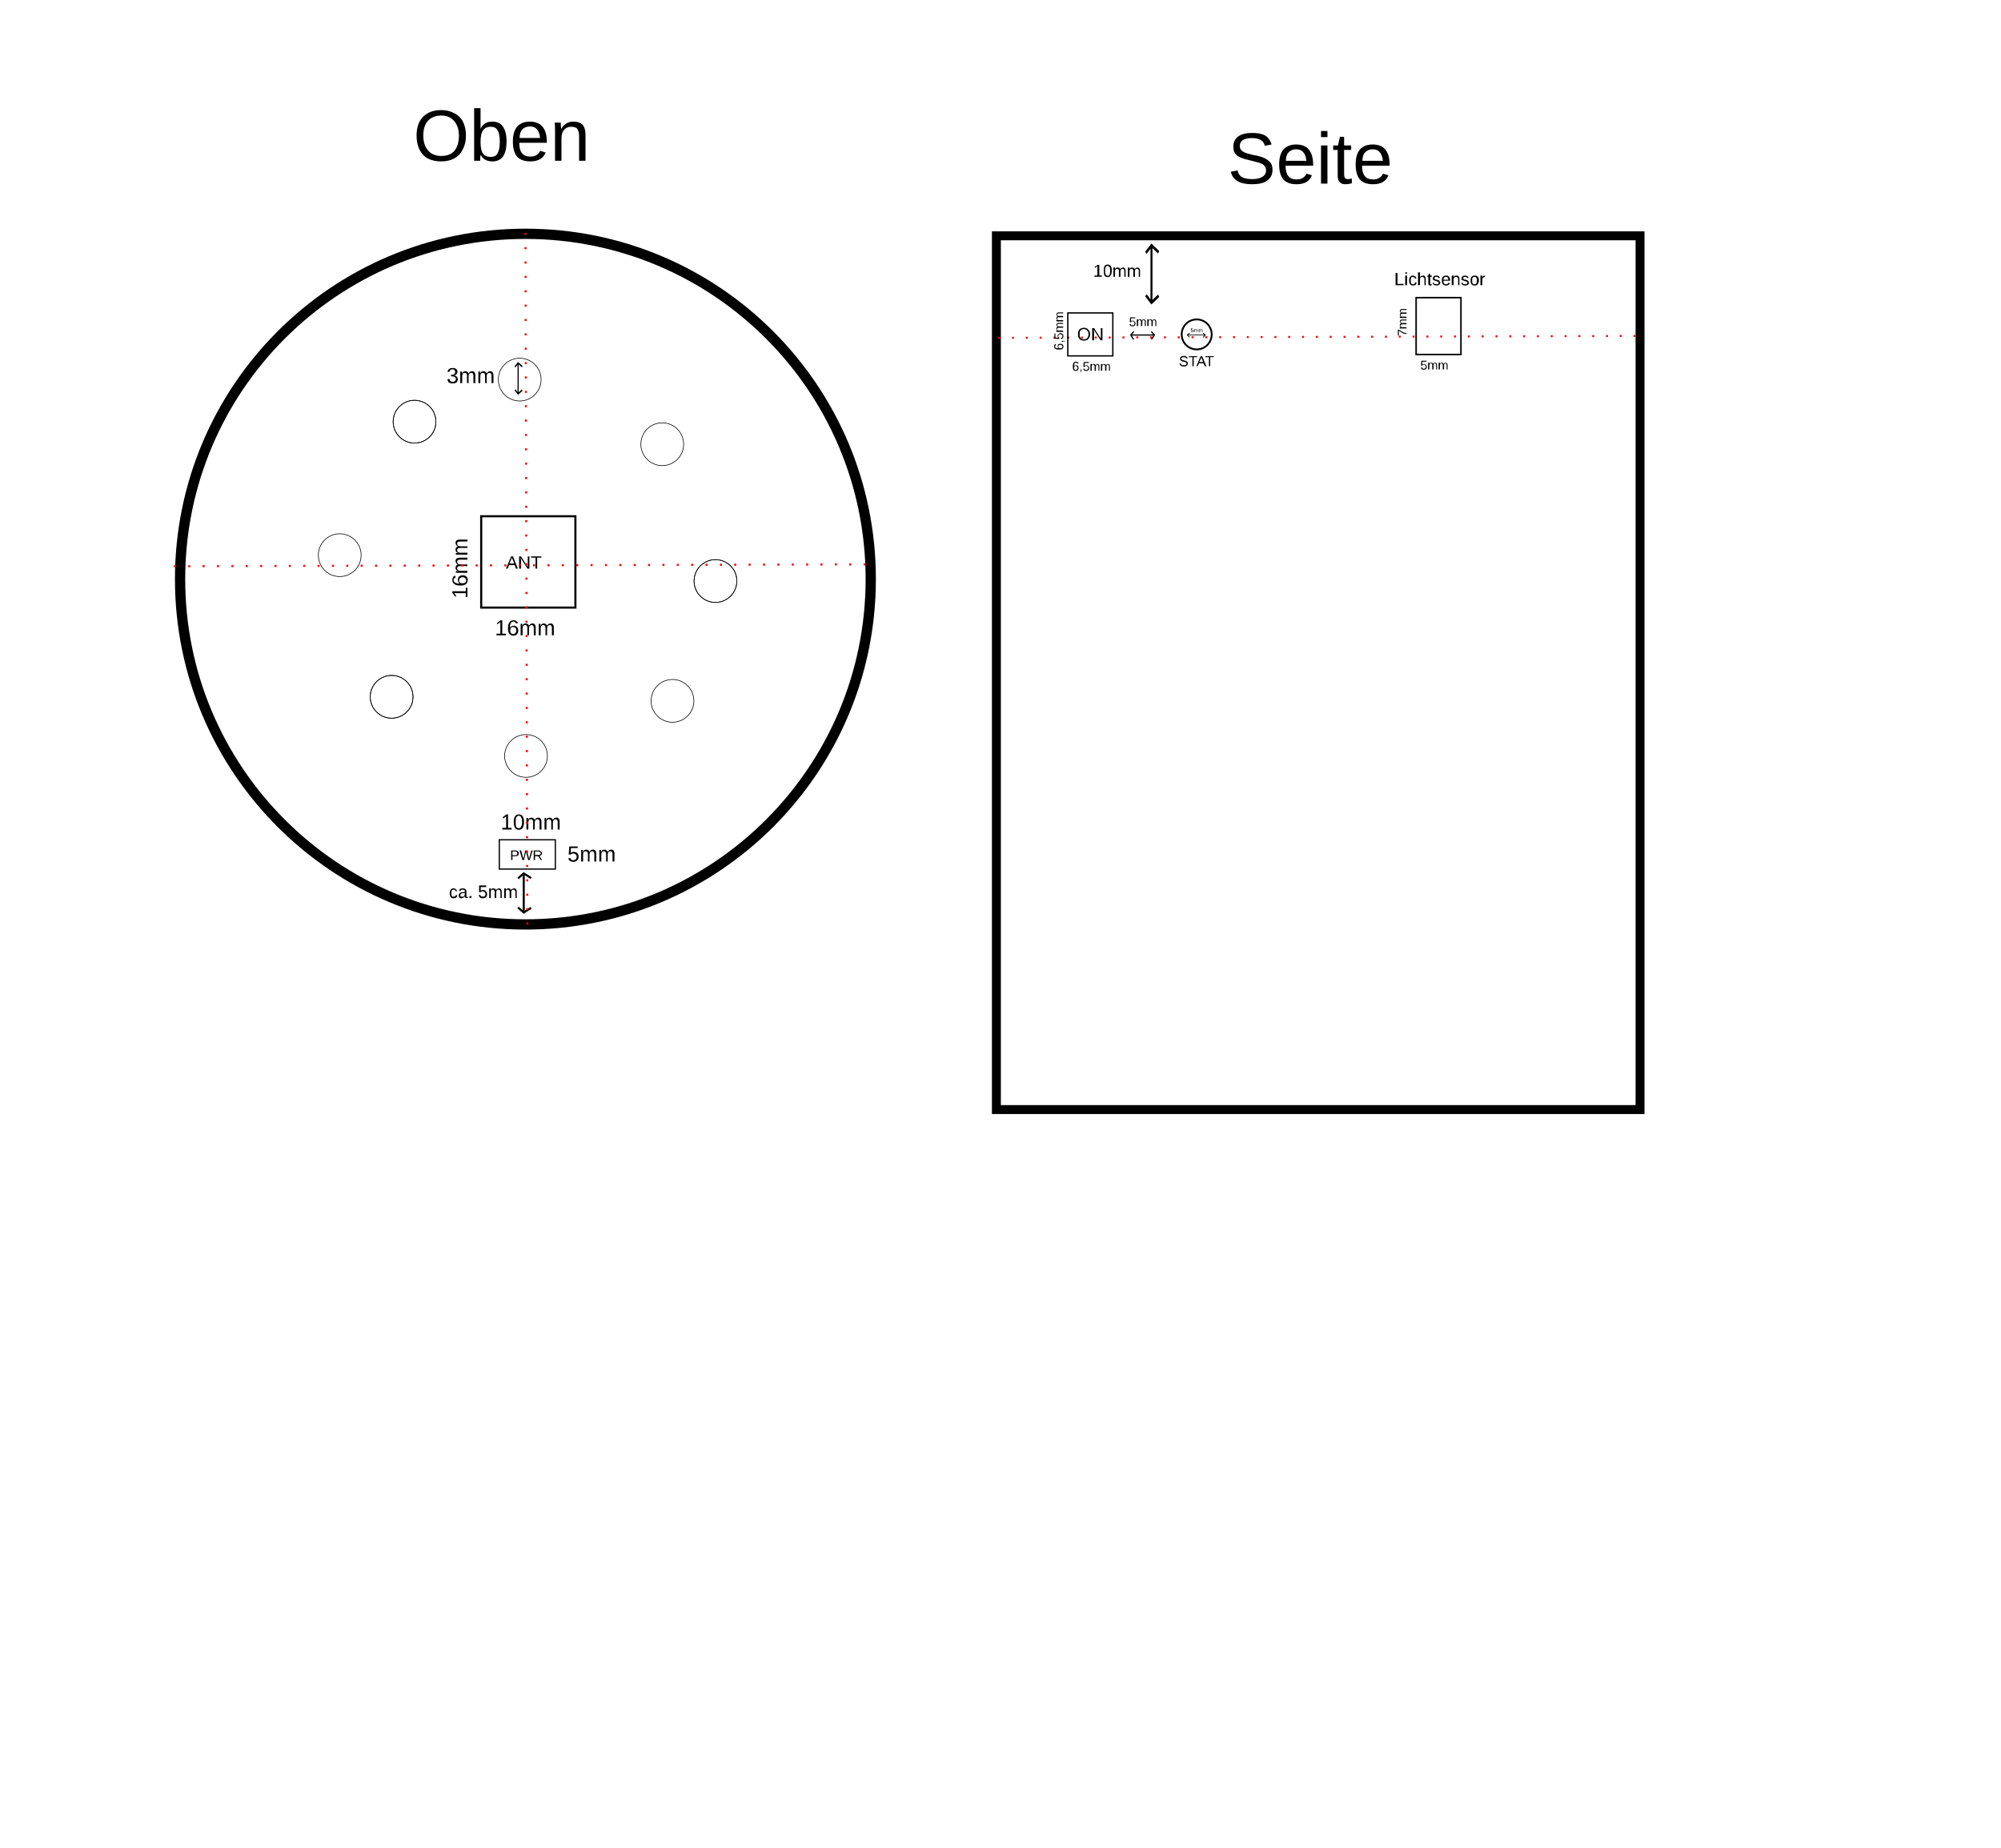
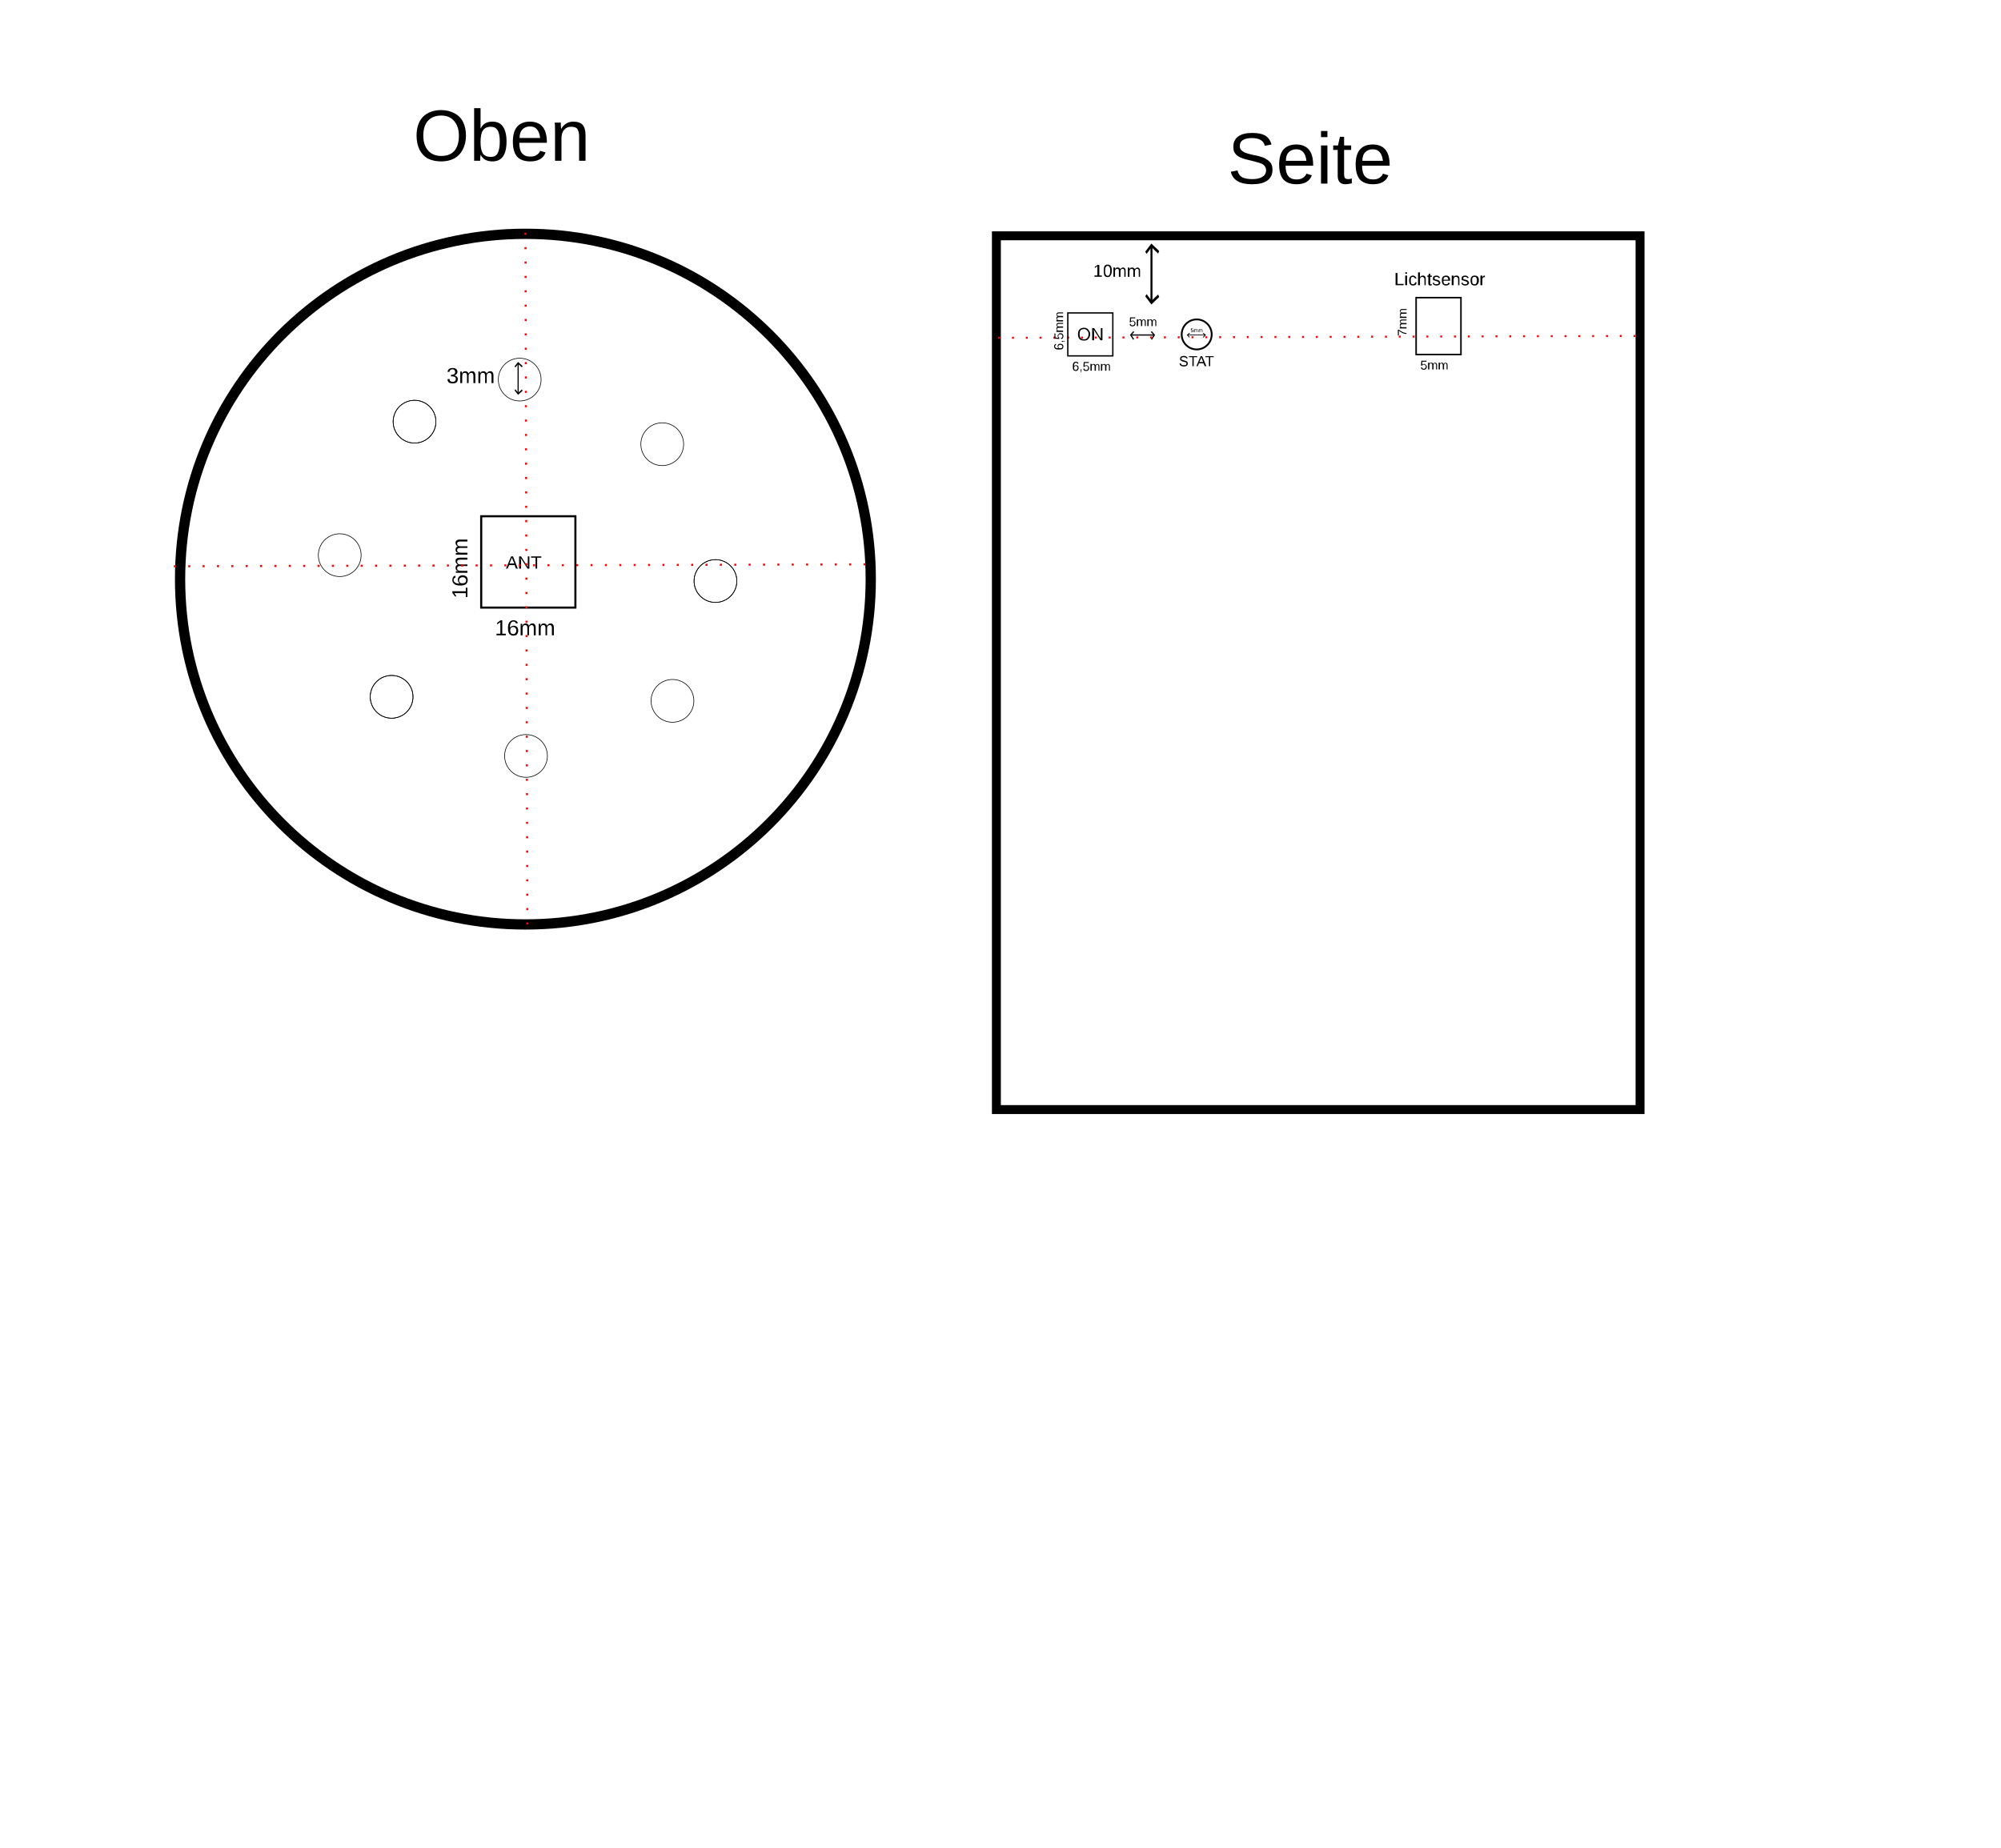
<svg xmlns="http://www.w3.org/2000/svg" width="97.484mm" height="90mm" viewBox="0 0 97.484 90" version="1.1" id="svg5">
  <defs id="defs2">
    <linearGradient id="linearGradient23473">
      <stop style="stop-color:#000000;stop-opacity:1;" offset="0" id="stop23471" />
    </linearGradient>
  </defs>
  <g id="layer1" transform="translate(-51.86204,-42.6639)">
    <circle style="fill:none;stroke:#000000;stroke-width:0.5;stroke-dasharray:none;stroke-opacity:1" id="path904" cx="77.459" cy="70.879" r="16.824" />
    <text xml:space="preserve" style="font-size:3.528px;line-height:1.25;font-family:Arial;-inkscape-font-specification:Arial;stroke-width:0.265" x="71.984" y="50.497" id="text1515">
      <tspan id="tspan1513" style="stroke-width:0.265" x="71.984" y="50.497">Oben</tspan>
    </text>
    <circle style="fill:none;stroke:#000000;stroke-width:0.031;stroke-dasharray:none;stroke-opacity:1" id="circle1517" cx="77.181" cy="61.158" r="1.042" />
    <circle style="fill:none;stroke:#000000;stroke-width:0.031;stroke-dasharray:none;stroke-opacity:1" id="circle1519" cx="84.125" cy="64.306" r="1.042" />
    <circle style="fill:none;stroke:#000000;stroke-width:0.031;stroke-dasharray:none;stroke-opacity:1" id="circle1521" cx="86.717" cy="70.972" r="1.042" />
    <circle style="fill:none;stroke:#000000;stroke-width:0.031;stroke-dasharray:none;stroke-opacity:1" id="circle1523" cx="86.717" cy="70.972" r="1.042" />
    <circle style="fill:none;stroke:#000000;stroke-width:0.031;stroke-dasharray:none;stroke-opacity:1" id="circle1531" cx="-5.525" cy="-114.151" r="1.042" transform="rotate(135)" />
    <circle style="fill:none;stroke:#000000;stroke-width:0.031;stroke-dasharray:none;stroke-opacity:1" id="circle1533" cx="1.418" cy="-111.003" r="1.042" transform="rotate(135)" />
    <circle style="fill:none;stroke:#000000;stroke-width:0.031;stroke-dasharray:none;stroke-opacity:1" id="circle1535" cx="4.011" cy="-104.337" r="1.042" transform="rotate(135)" />
    <circle style="fill:none;stroke:#000000;stroke-width:0.031;stroke-dasharray:none;stroke-opacity:1" id="circle1537" cx="4.011" cy="-104.337" r="1.042" transform="rotate(135)" />
    <circle style="fill:none;stroke:#000000;stroke-width:0.031;stroke-dasharray:none;stroke-opacity:1" id="circle1541" cx="-94.579" cy="24.392" r="1.042" transform="rotate(-120)" />
    <circle style="fill:none;stroke:#000000;stroke-width:0.031;stroke-dasharray:none;stroke-opacity:1" id="circle1543" cx="-90.769" cy="30.799" r="1.042" transform="rotate(-120)" />
    <circle style="fill:none;stroke:#000000;stroke-width:0.031;stroke-dasharray:none;stroke-opacity:1" id="circle1545" cx="-90.769" cy="30.799" r="1.042" transform="rotate(-120)" />
-     <rect style="fill:none;stroke:#000000;stroke-width:0.06;stroke-dasharray:none;stroke-opacity:1" id="rect6701" width="2.731" height="1.427" x="76.186" y="83.579" />
    <rect style="fill:none;stroke:#000000;stroke-width:0.435;stroke-dasharray:none;stroke-opacity:1" id="rect6724" width="31.357" height="42.57" x="100.404" y="54.153" />
    <text xml:space="preserve" style="font-size:3.528px;line-height:1.25;font-family:Arial;-inkscape-font-specification:Arial;stroke-width:0.265" x="111.669" y="51.61" id="text6728">
      <tspan id="tspan6726" style="stroke-width:0.265" x="111.669" y="51.61">Seite</tspan>
    </text>
-     <text xml:space="preserve" style="font-size:0.682px;line-height:1.25;font-family:Arial;-inkscape-font-specification:Arial;stroke-width:0.051" x="76.717" y="84.567" id="text7556">
-       <tspan id="tspan7554" style="stroke-width:0.051" x="76.717" y="84.567">PWR</tspan>
-     </text>
-     <text xml:space="preserve" style="font-size:1.067px;line-height:1.25;font-family:Arial;-inkscape-font-specification:Arial;stroke-width:0.08" x="79.502" y="84.636" id="text7586">
-       <tspan id="tspan7584" style="stroke-width:0.08" x="79.502" y="84.636">5mm</tspan>
-     </text>
-     <text xml:space="preserve" style="font-size:1.06px;line-height:1.25;font-family:Arial;-inkscape-font-specification:Arial;stroke-width:0.08" x="76.252" y="83.075" id="text7637">
-       <tspan id="tspan7635" style="stroke-width:0.08" x="76.252" y="83.075">10mm</tspan>
-     </text>
-     <text xml:space="preserve" style="font-size:0.878px;line-height:1.25;font-family:Arial;-inkscape-font-specification:Arial;stroke-width:0.066" x="73.727" y="86.413" id="text7641">
-       <tspan id="tspan7639" style="stroke-width:0.066" x="73.727" y="86.413">ca. 5mm</tspan>
-     </text>
-     <g id="g8552">
-       <path style="fill:none;stroke:#000000;stroke-width:0.1;stroke-linecap:butt;stroke-linejoin:miter;stroke-dasharray:none;stroke-opacity:1" d="m 77.099,85.461 0.278,-0.245 0.36,0.229" id="path8459" />
-       <path style="fill:none;stroke:#000000;stroke-width:0.1;stroke-linecap:butt;stroke-linejoin:miter;stroke-dasharray:none;stroke-opacity:1" d="m 77.377,85.249 v 1.817" id="path8461" />
-       <path style="fill:none;stroke:#000000;stroke-width:0.1;stroke-linecap:butt;stroke-linejoin:miter;stroke-dasharray:none;stroke-opacity:1" d="m 77.099,86.877 0.278,0.245 0.36,-0.229" id="path8463" />
-     </g>
    <g id="g8552-7" transform="matrix(0.5558885,0,0,0.7888759,34.09115,-6.877636)">
      <path style="fill:none;stroke:#000000;stroke-width:0.1;stroke-linecap:butt;stroke-linejoin:miter;stroke-dasharray:none;stroke-opacity:1" d="m 77.099,85.461 0.278,-0.245 0.36,0.229" id="path8459-7" />
      <path style="fill:none;stroke:#000000;stroke-width:0.1;stroke-linecap:butt;stroke-linejoin:miter;stroke-dasharray:none;stroke-opacity:1" d="m 77.377,85.249 v 1.817" id="path8461-5" />
      <path style="fill:none;stroke:#000000;stroke-width:0.1;stroke-linecap:butt;stroke-linejoin:miter;stroke-dasharray:none;stroke-opacity:1" d="m 77.099,86.877 0.278,0.245 0.36,-0.229" id="path8463-3" />
    </g>
    <g id="g8560" transform="matrix(0.9726157,0,0,1.4618,32.701,-69.94795)">
      <path style="fill:none;stroke:#000000;stroke-width:0.1;stroke-linecap:butt;stroke-linejoin:miter;stroke-dasharray:none;stroke-opacity:1" d="m 77.099,85.461 0.278,-0.245 0.36,0.229" id="path8554" />
      <path style="fill:none;stroke:#000000;stroke-width:0.1;stroke-linecap:butt;stroke-linejoin:miter;stroke-dasharray:none;stroke-opacity:1" d="m 77.377,85.249 v 1.817" id="path8556" />
      <path style="fill:none;stroke:#000000;stroke-width:0.1;stroke-linecap:butt;stroke-linejoin:miter;stroke-dasharray:none;stroke-opacity:1" d="m 77.099,86.877 0.278,0.245 0.36,-0.229" id="path8558" />
    </g>
    <text xml:space="preserve" style="font-size:0.843px;line-height:1.25;font-family:Arial;-inkscape-font-specification:Arial;stroke-width:0.063" x="105.241" y="55.92" id="text8564" transform="rotate(0.1244998)">
      <tspan id="tspan8562" style="stroke-width:0.063" x="105.241" y="55.92">10mm</tspan>
    </text>
    <circle style="fill:none;stroke:#000000;stroke-width:0.088;stroke-dasharray:none;stroke-dashoffset:0;stroke-opacity:1" id="path9447" cx="110.162" cy="58.957" r="0.731" />
    <g id="g9455" transform="matrix(0,0.6022046,-0.6022046,0,159.4151,12.38824)">
      <path style="fill:none;stroke:#000000;stroke-width:0.1;stroke-linecap:butt;stroke-linejoin:miter;stroke-dasharray:none;stroke-opacity:1" d="m 77.099,85.461 0.278,-0.245 0.36,0.229" id="path9449" />
      <path style="fill:none;stroke:#000000;stroke-width:0.1;stroke-linecap:butt;stroke-linejoin:miter;stroke-dasharray:none;stroke-opacity:1" d="m 77.377,85.249 v 1.817" id="path9451" />
      <path style="fill:none;stroke:#000000;stroke-width:0.1;stroke-linecap:butt;stroke-linejoin:miter;stroke-dasharray:none;stroke-opacity:1" d="m 77.099,86.877 0.278,0.245 0.36,-0.229" id="path9453" />
    </g>
    <text xml:space="preserve" style="font-size:0.617px;line-height:1.25;font-family:Arial;-inkscape-font-specification:Arial;stroke-width:0.046" x="106.998" y="58.316" id="text9459" transform="rotate(0.1244998)">
      <tspan id="tspan9457" style="stroke-width:0.046" x="106.998" y="58.316">5mm</tspan>
    </text>
    <text xml:space="preserve" style="font-size:0.712px;line-height:1.25;font-family:Arial;-inkscape-font-specification:Arial;stroke-width:0.053" x="109.293" y="60.505" id="text9519">
      <tspan id="tspan9517" style="stroke-width:0.053" x="109.293" y="60.505">STAT</tspan>
    </text>
    <g id="g9527" transform="matrix(0,0.327347,-0.4586945,0,149.67,33.65323)">
      <path style="fill:none;stroke:#000000;stroke-width:0.1;stroke-linecap:butt;stroke-linejoin:miter;stroke-dasharray:none;stroke-opacity:1" d="m 77.099,85.461 0.278,-0.245 0.36,0.229" id="path9521" />
      <path style="fill:none;stroke:#000000;stroke-width:0.1;stroke-linecap:butt;stroke-linejoin:miter;stroke-dasharray:none;stroke-opacity:1" d="m 77.377,85.249 v 1.817" id="path9523" />
      <path style="fill:none;stroke:#000000;stroke-width:0.1;stroke-linecap:butt;stroke-linejoin:miter;stroke-dasharray:none;stroke-opacity:1" d="m 77.099,86.877 0.278,0.245 0.36,-0.229" id="path9525" />
    </g>
    <text xml:space="preserve" style="font-size:0.274px;line-height:1.25;font-family:Arial;-inkscape-font-specification:Arial;stroke-width:0.021" x="109.994" y="58.607" id="text9531" transform="rotate(0.1244998)">
      <tspan id="tspan9529" style="stroke-width:0.021" x="109.994" y="58.607">5mm</tspan>
    </text>
    <rect style="fill:none;stroke:#000000;stroke-width:0.102;stroke-dasharray:none;stroke-dashoffset:0;stroke-opacity:1" id="rect9597" width="4.589" height="4.45" x="75.305" y="67.816" />
    <text xml:space="preserve" style="font-size:0.868px;line-height:1.25;font-family:Arial;-inkscape-font-specification:Arial;stroke-width:0.065" x="76.512" y="70.369" id="text9666">
      <tspan id="tspan9664" style="stroke-width:0.065" x="76.512" y="70.369">ANT</tspan>
    </text>
    <text xml:space="preserve" style="font-size:1.06px;line-height:1.25;font-family:Arial;-inkscape-font-specification:Arial;stroke-width:0.08" x="75.974" y="73.618" id="text10463">
      <tspan id="tspan10461" style="stroke-width:0.08" x="75.974" y="73.618">16mm</tspan>
    </text>
    <text xml:space="preserve" style="font-size:1.06px;line-height:1.25;font-family:Arial;-inkscape-font-specification:Arial;stroke-width:0.08" x="-71.828" y="74.629" id="text10467" transform="rotate(-90)">
      <tspan id="tspan10465" style="stroke-width:0.08" x="-71.828" y="74.629">16mm</tspan>
    </text>
    <path style="fill:none;stroke:#ff0303;stroke-width:0.1;stroke-linecap:butt;stroke-linejoin:miter;stroke-dasharray:0.1, 0.6;stroke-dashoffset:0;stroke-opacity:1" d="m 77.461,54.005 0.093,33.7" id="path11925" />
    <path style="fill:none;stroke:#ff0303;stroke-width:0.1;stroke-linecap:butt;stroke-linejoin:miter;stroke-dasharray:0.1, 0.6;stroke-dashoffset:0;stroke-opacity:1" d="m 94.033,70.16 -33.7,0.093" id="path11927" />
    <path style="fill:none;stroke:#ff0303;stroke-width:0.096;stroke-linecap:butt;stroke-linejoin:miter;stroke-dasharray:0.096, 0.577;stroke-dashoffset:0;stroke-opacity:1" d="m 131.544,59.031 -31.146,0.093" id="path11929" />
    <rect style="fill:none;stroke:#000000;stroke-width:0.065;stroke-dasharray:none;stroke-opacity:1" id="rect12019" width="2.193" height="2.093" x="103.883" y="57.91" />
    <text xml:space="preserve" style="font-size:0.868px;line-height:1.25;font-family:Arial;-inkscape-font-specification:Arial;stroke-width:0.065" x="104.331" y="59.242" id="text12023">
      <tspan id="tspan12021" style="stroke-width:0.065" x="104.331" y="59.242">ON</tspan>
    </text>
    <text xml:space="preserve" style="font-size:0.617px;line-height:1.25;font-family:Arial;-inkscape-font-specification:Arial;stroke-width:0.046" x="104.228" y="60.497" id="text12031" transform="rotate(0.1244998)">
      <tspan id="tspan12029" style="stroke-width:0.046" x="104.228" y="60.497">6,5mm</tspan>
    </text>
    <text xml:space="preserve" style="font-size:0.617px;line-height:1.25;font-family:Arial;-inkscape-font-specification:Arial;stroke-width:0.046" x="-59.501" y="103.78" id="text12035" transform="rotate(-89.8755)">
      <tspan id="tspan12033" style="stroke-width:0.046" x="-59.501" y="103.78">6,5mm</tspan>
    </text>
    <rect style="fill:none;stroke:#000000;stroke-width:0.075;stroke-dasharray:none;stroke-opacity:1" id="rect12019-6" width="2.184" height="2.771" x="120.852" y="57.165" />
    <text xml:space="preserve" style="font-size:0.868px;line-height:1.25;font-family:Arial;-inkscape-font-specification:Arial;stroke-width:0.065" x="119.789" y="56.561" id="text12023-1">
      <tspan id="tspan12021-6" style="stroke-width:0.065" x="119.789" y="56.561">Lichtsensor</tspan>
    </text>
    <text xml:space="preserve" style="font-size:0.617px;line-height:1.25;font-family:Arial;-inkscape-font-specification:Arial;stroke-width:0.046" x="121.193" y="60.398" id="text12031-2" transform="rotate(0.1244998)">
      <tspan id="tspan12029-2" style="stroke-width:0.046" x="121.193" y="60.398">5mm</tspan>
    </text>
    <text xml:space="preserve" style="font-size:0.617px;line-height:1.25;font-family:Arial;-inkscape-font-specification:Arial;stroke-width:0.046" x="-58.78" y="120.513" id="text12035-6" transform="rotate(-89.8755)">
      <tspan id="tspan12033-6" style="stroke-width:0.046" x="-58.78" y="120.513">7mm</tspan>
    </text>
    <text xml:space="preserve" style="font-size:1.06px;line-height:1.25;font-family:Arial;-inkscape-font-specification:Arial;stroke-width:0.08" x="73.616" y="61.328" id="text648">
      <tspan id="tspan646" style="stroke-width:0.08" x="73.616" y="61.328">3mm</tspan>
    </text>
  </g>
</svg>
